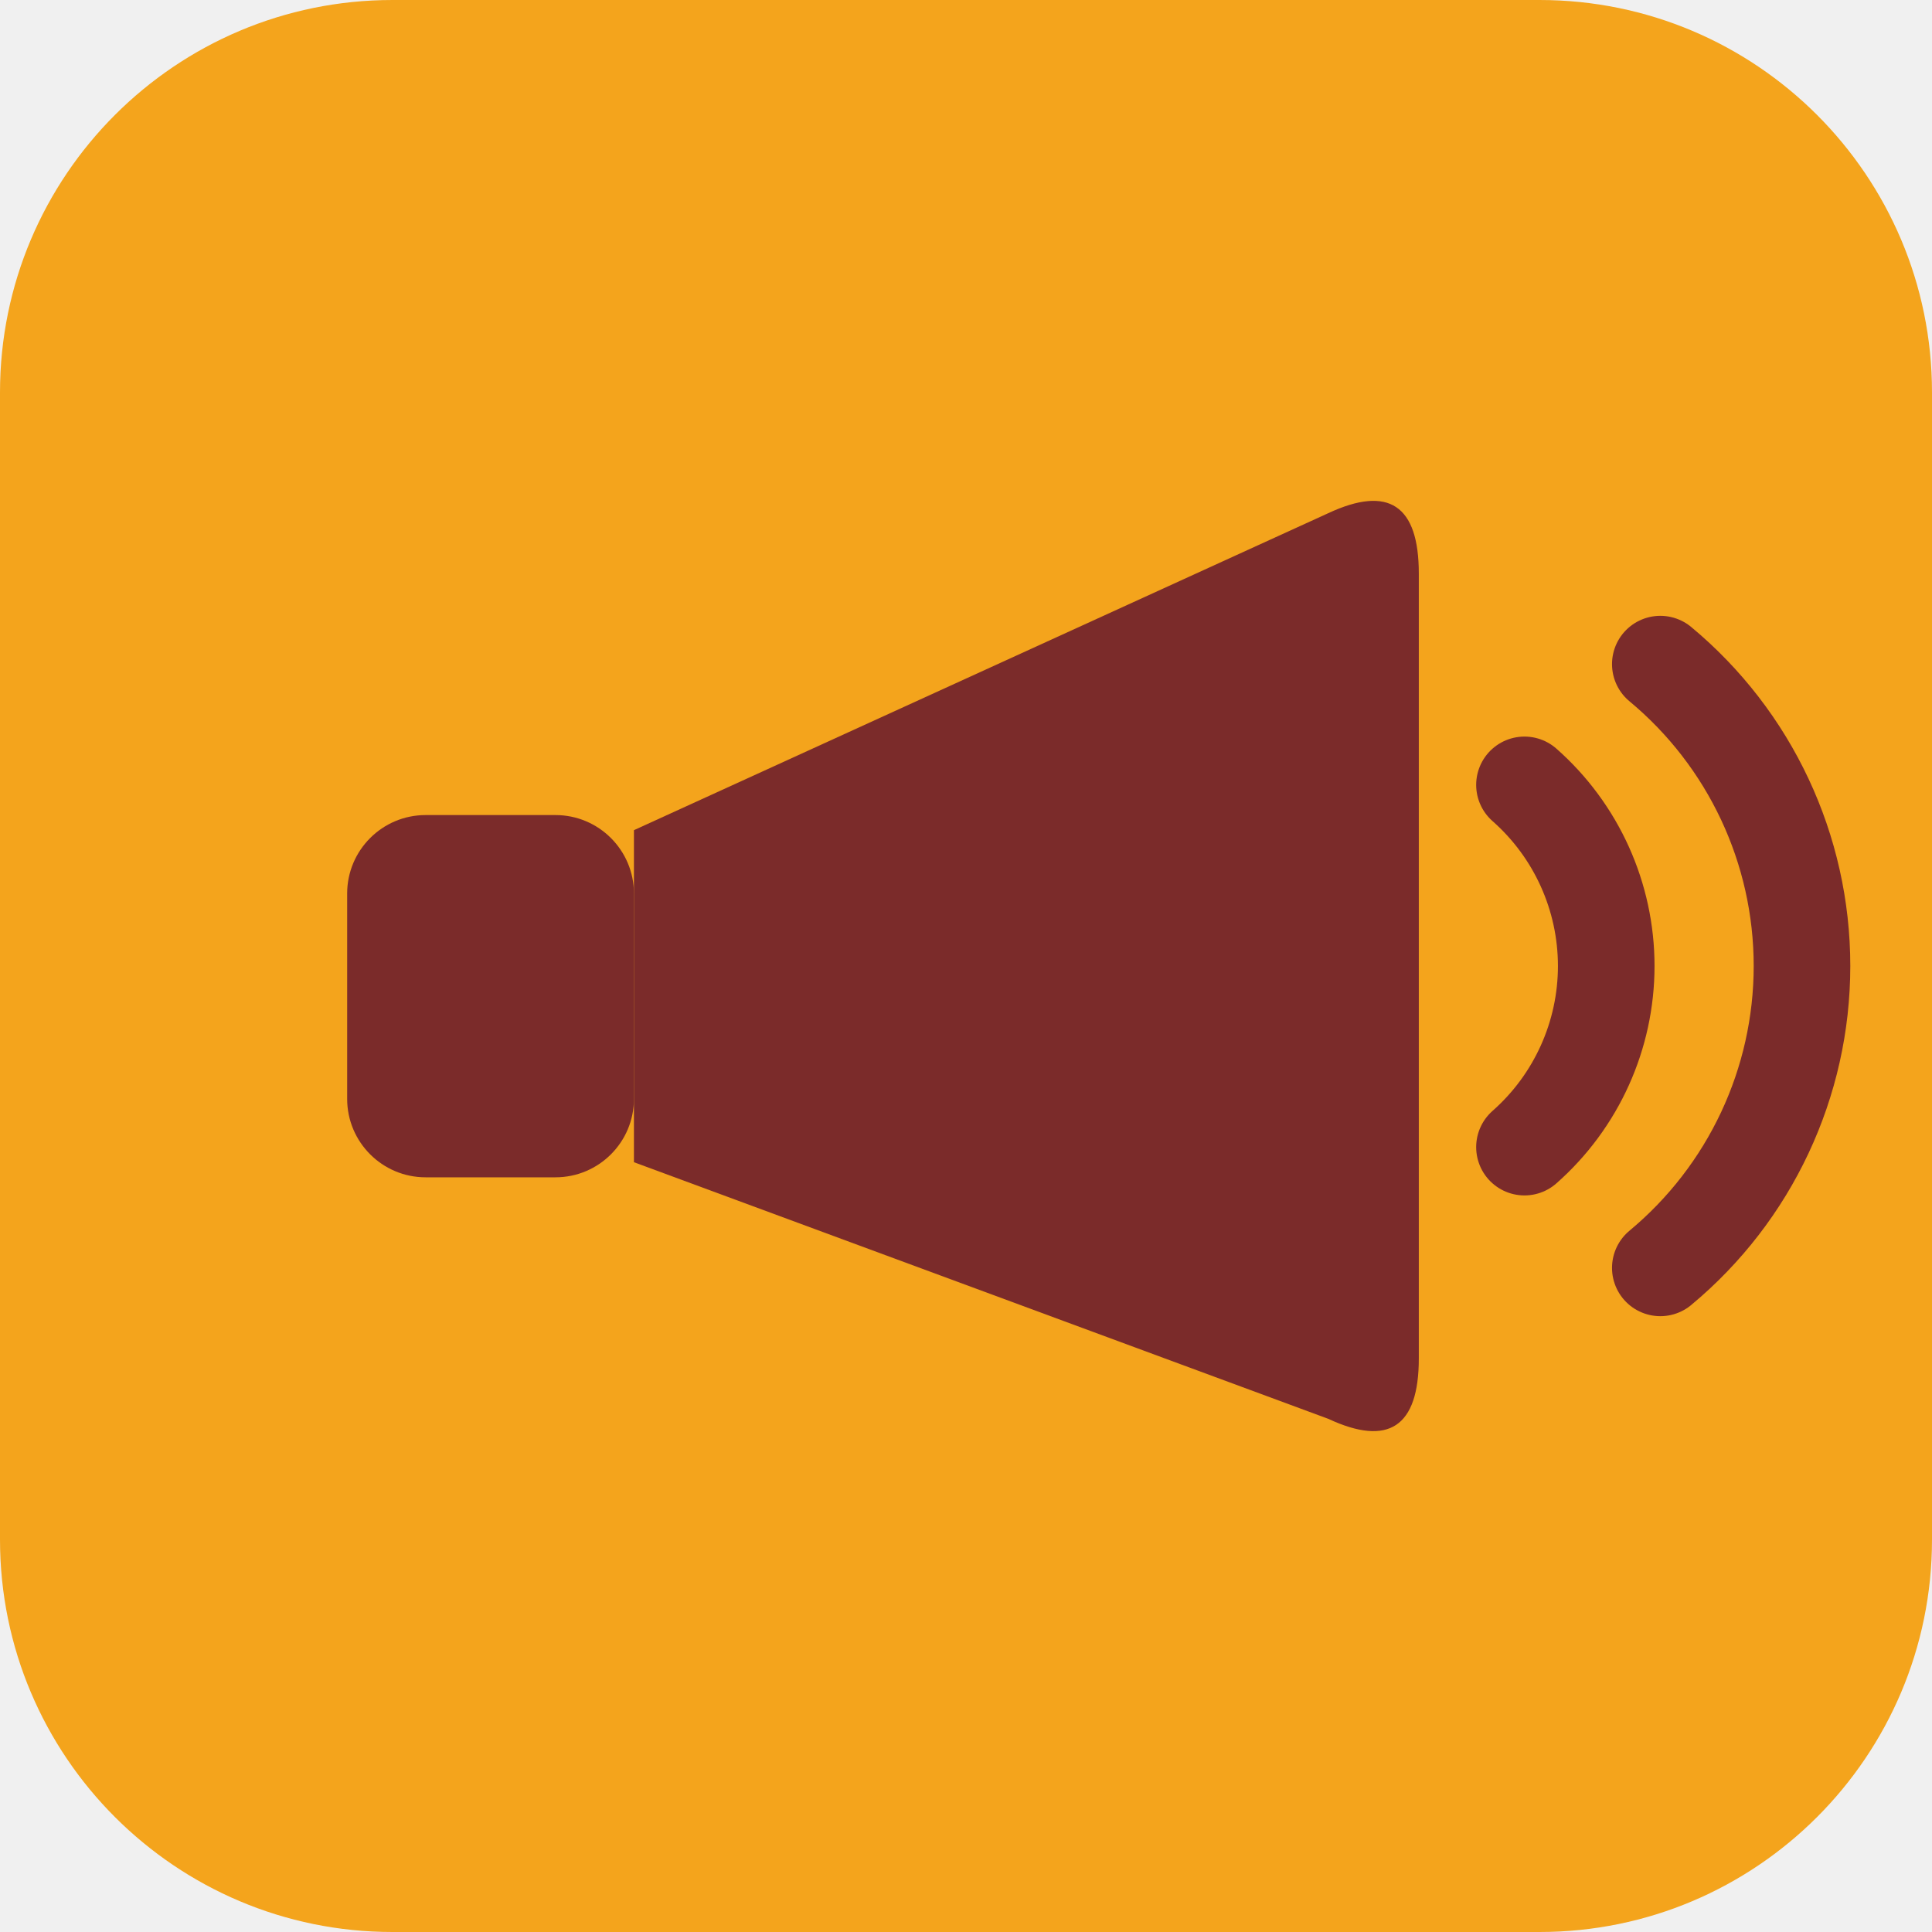
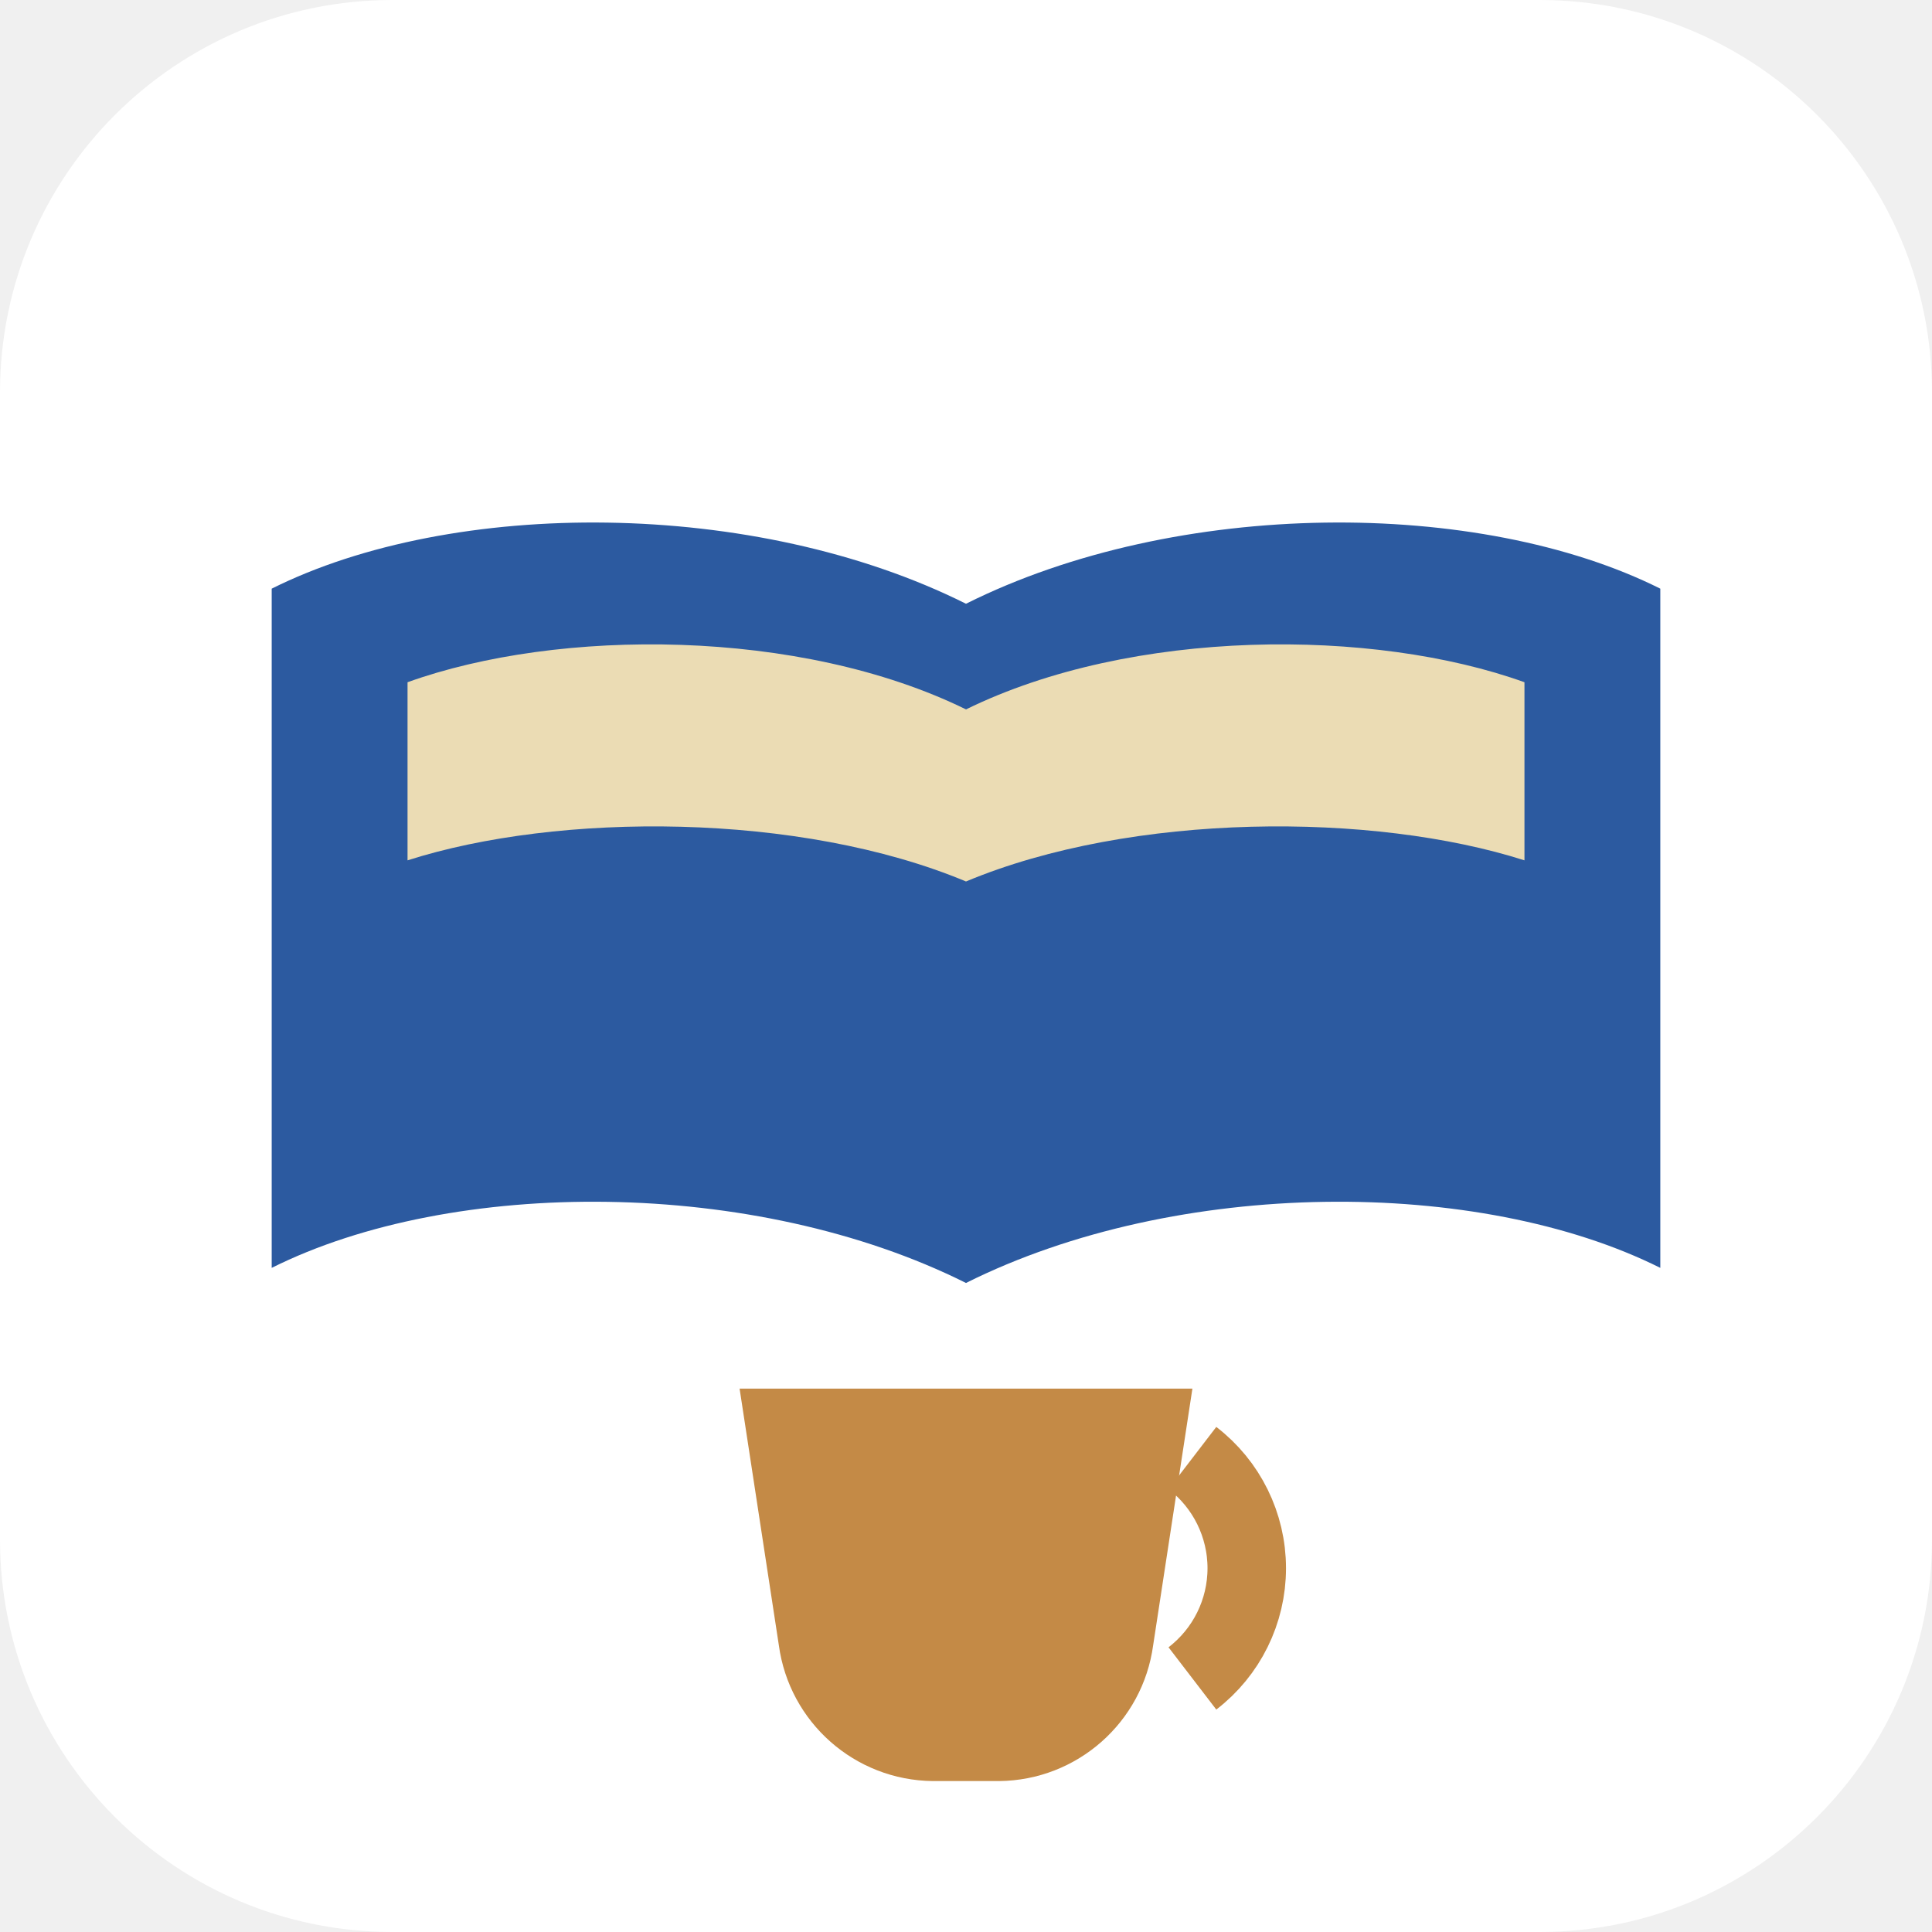
- <svg xmlns="http://www.w3.org/2000/svg" viewBox="0 0 64 64" width="64" height="64" role="img" aria-label="Announcement megaphone">
-   <rect width="64" height="64" rx="13" fill="#F4A41C" />
-   <g fill="#7B2B2A">
-     <rect x="11.5" y="27" width="9.5" height="12" rx="2.6" />
-     <path d="M21 27.5 L44 17 q3 -1.4 3 2 V45 q0 3.4 -3 2 L21 38.5 Z" />
-   </g>
-   <g fill="none" stroke="#7B2B2A" stroke-width="3.2" stroke-linecap="round">
-     <path d="M50.5 26 a8 8 0 0 1 0 12" />
-     <path d="M55 22 a13 13 0 0 1 0 20" />
-   </g>
+ <svg xmlns="http://www.w3.org/2000/svg" viewBox="0 0 64 64" width="64" height="64" role="img" aria-label="The Average Joe's MBA">
+   <rect width="64" height="64" rx="13" fill="#ffffff" />
+   <path d="M32 20 C25 16.5 15 16.5 9 19.5 L9 42 C15 39 25 39 32 42.5 Z" fill="#2C5AA0" />
+   <path d="M32 20 C39 16.5 49 16.5 55 19.5 L55 42 C49 39 39 39 32 42.5 Z" fill="#2C5AA0" />
+   <path d="M32 23.5 C26.5 20.8 18.5 20.8 13.5 22.6 L13.5 28.5 C18.5 26.9 26.5 26.9 32 29.2 Z" fill="#EBDCB4" />
+   <path d="M32 23.5 C37.5 20.8 45.5 20.8 50.5 22.6 L50.5 28.5 C45.5 26.9 37.5 26.9 32 29.2 Z" fill="#EBDCB4" />
+   <path d="M24.5 46 L39.5 46 L38.2 54.5 A5.2 5.2 0 0 1 33.1 59 L30.9 59 A5.2 5.2 0 0 1 25.8 54.5 Z" fill="#C48A46" />
+   <path d="M39.5 48.3 A4.6 4.6 0 0 1 39.5 55.6" fill="none" stroke="#C48A46" stroke-width="2.6" />
</svg>
